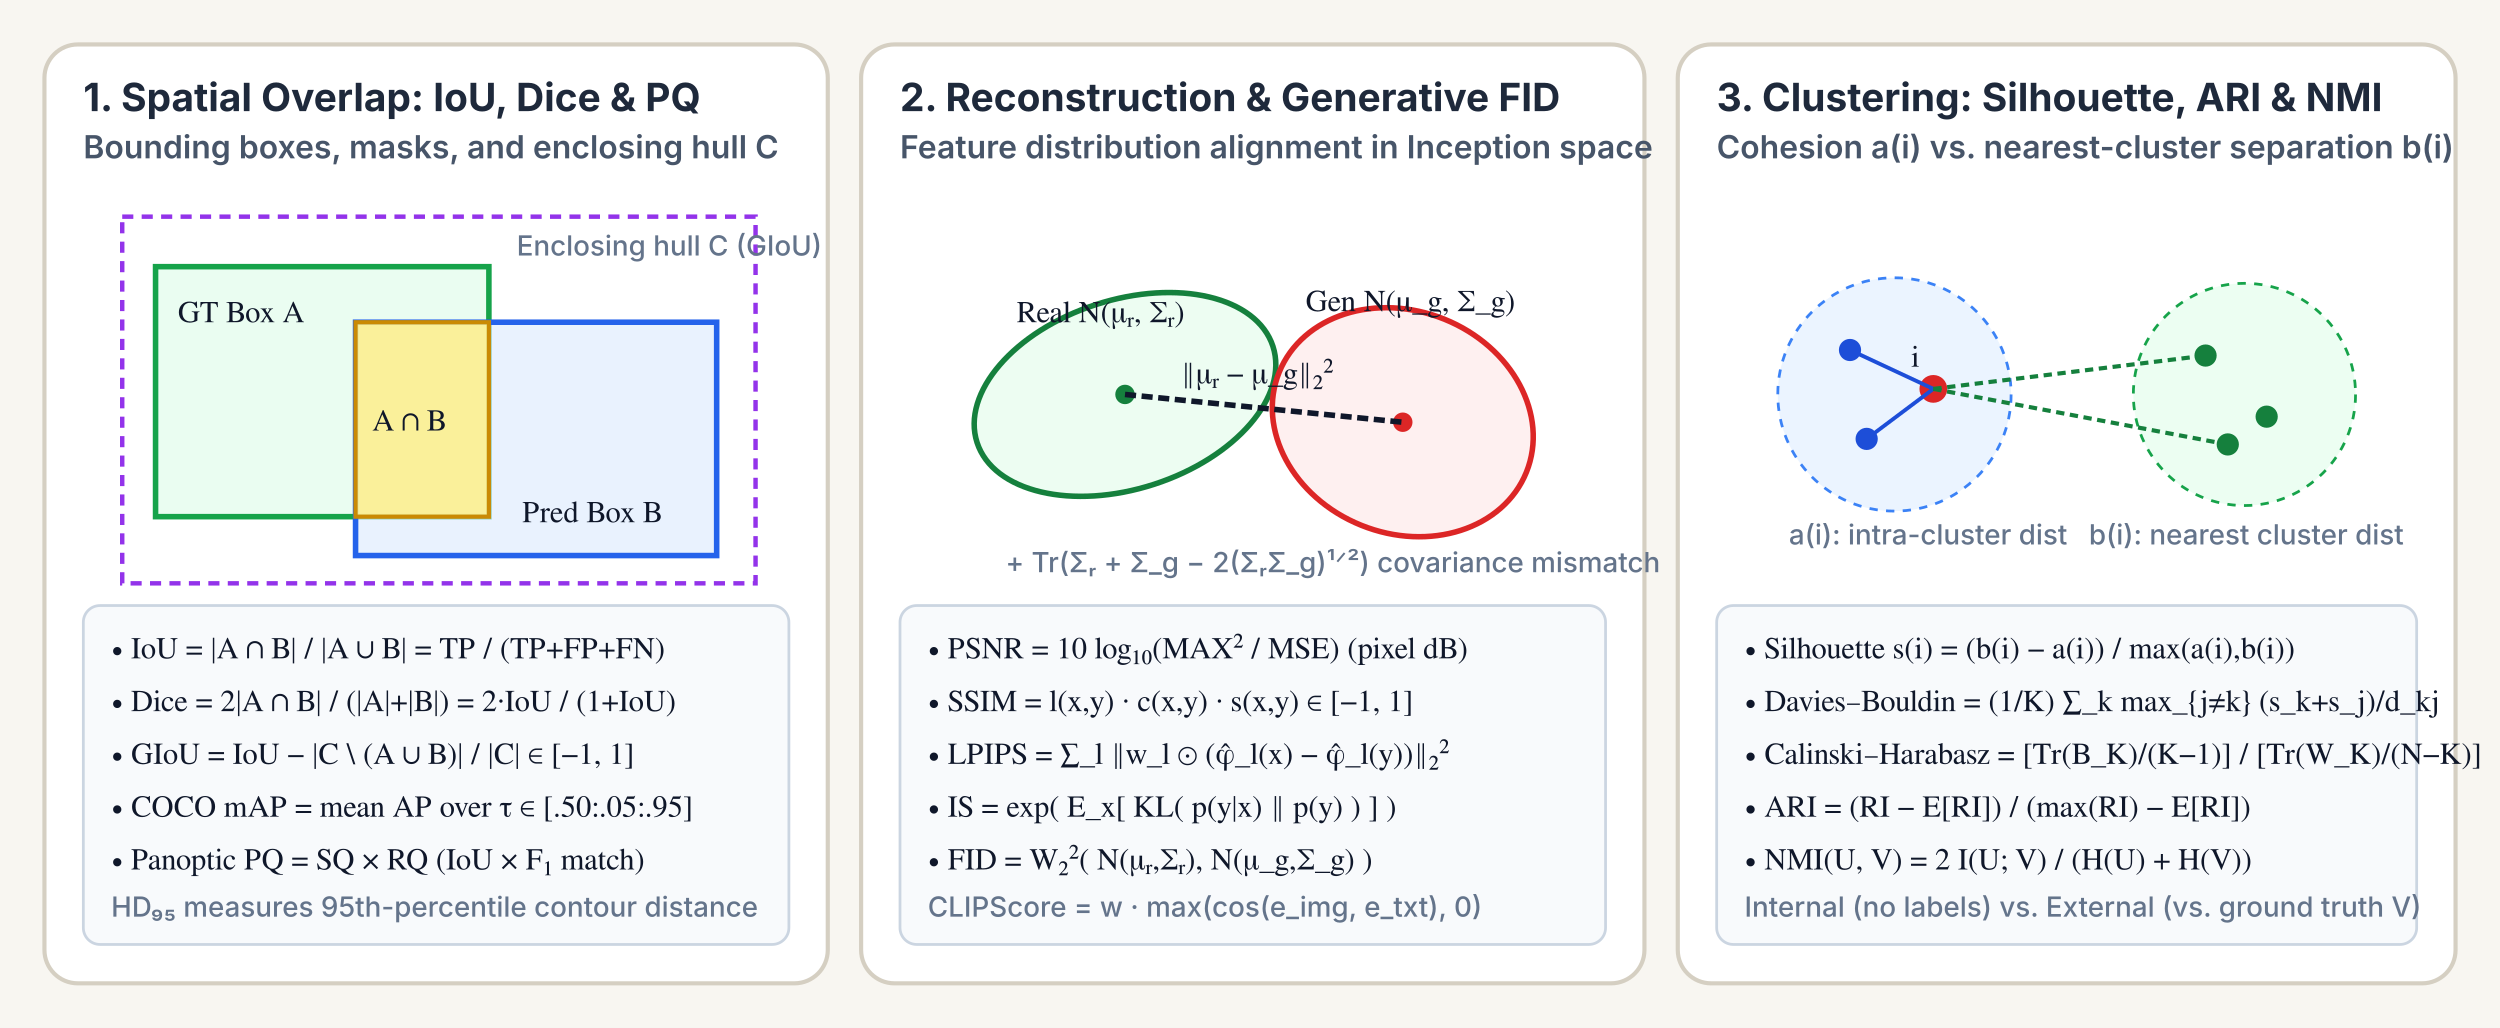
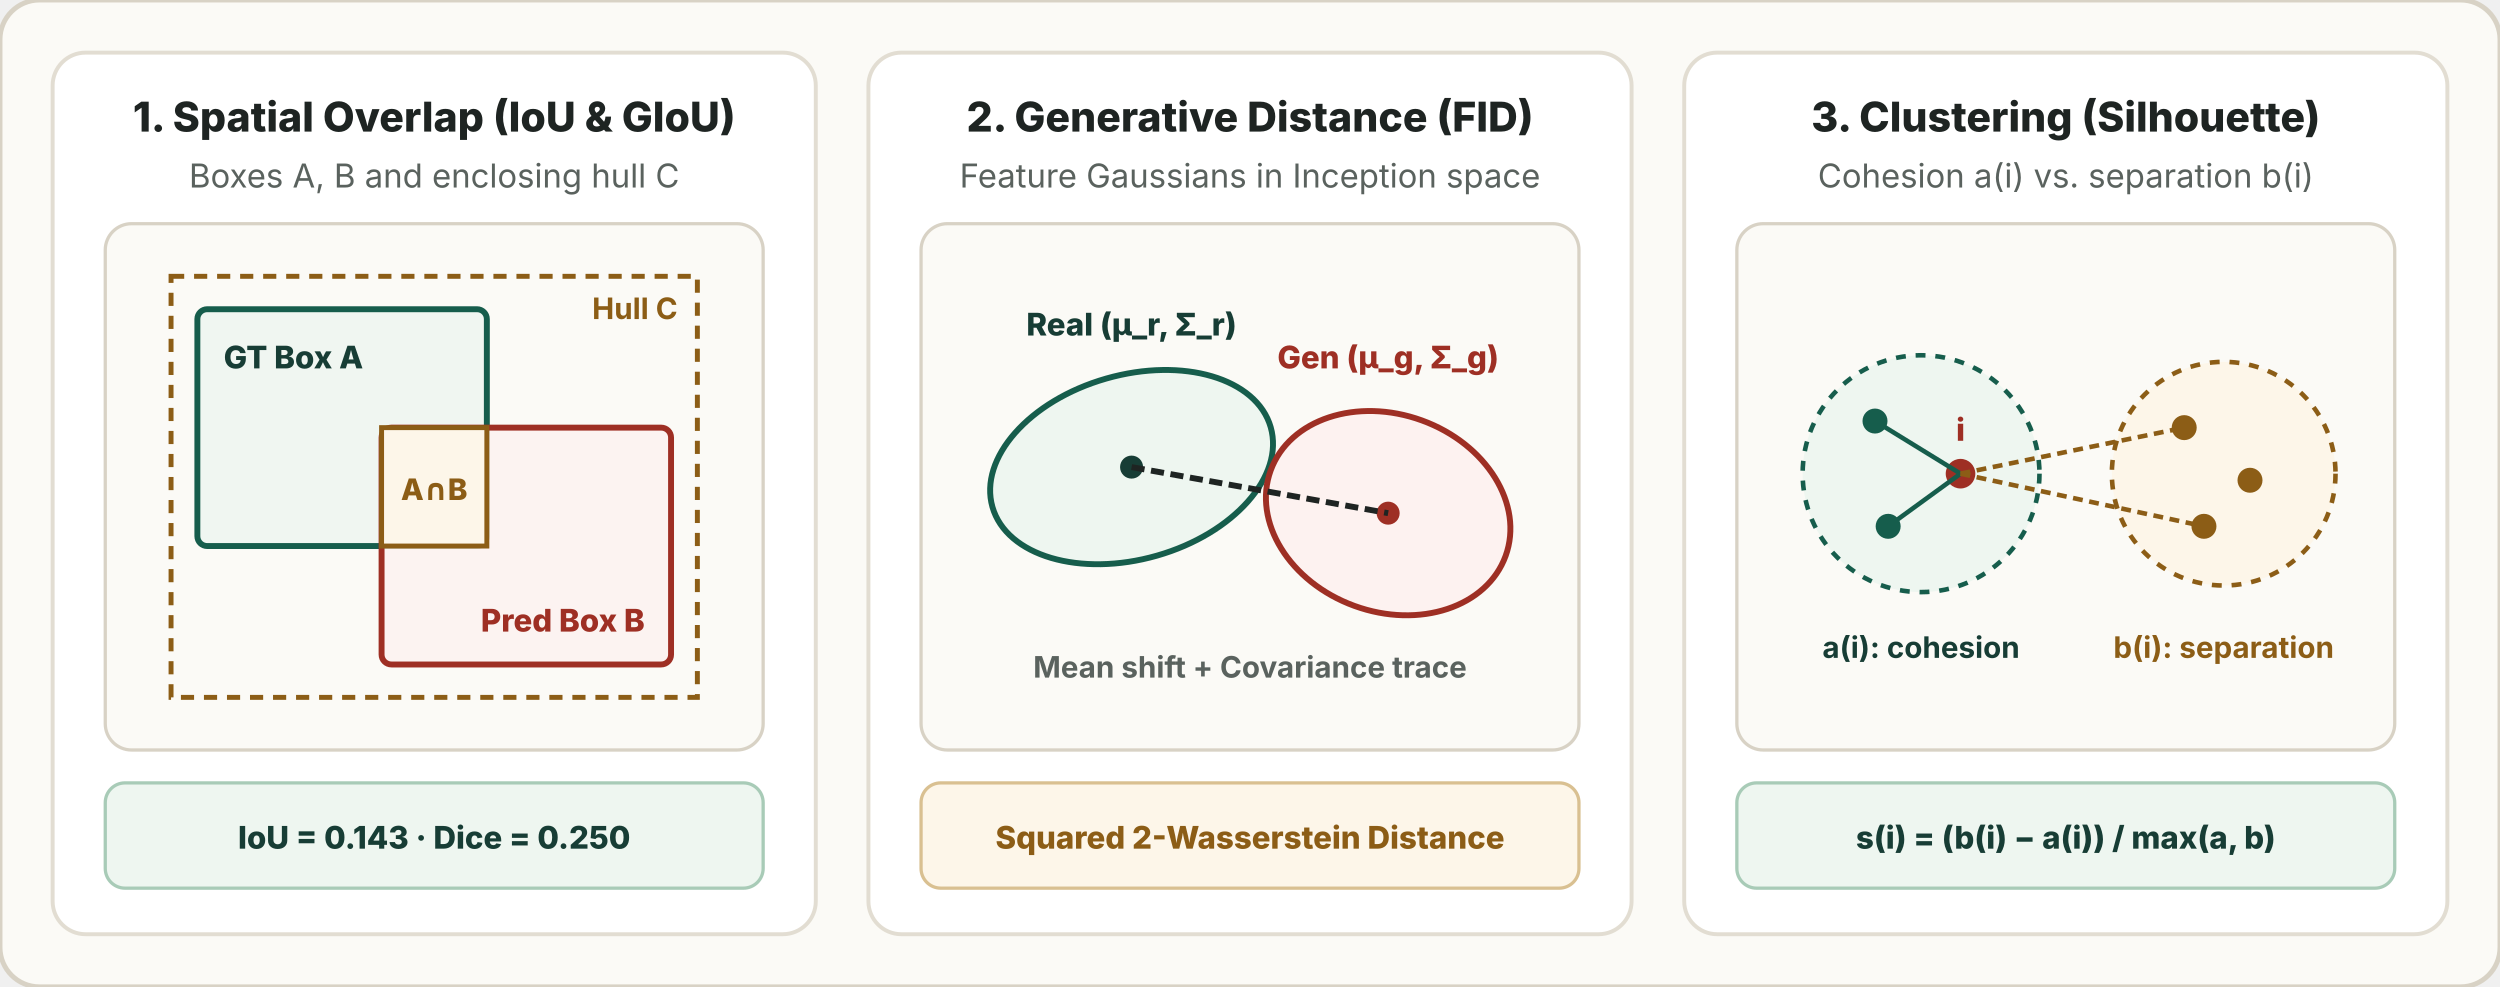
- <svg xmlns="http://www.w3.org/2000/svg" viewBox="0 0 900 370" role="img" aria-labelledby="title desc">
-   <defs>
-     <style>
-       .bg { fill: #f8f6f1; }
-       .panel { fill: #ffffff; stroke: #d5cfc2; stroke-width: 1.5; rx: 12; }
-       .title { font: 700 14px "Inter", "Segoe UI", sans-serif; fill: #1e293b; }
-       .subtitle { font: 600 11.5px "Inter", "Segoe UI", sans-serif; fill: #475569; }
-       .label { font: 500 11px "Inter", "Segoe UI", sans-serif; fill: #334155; }
-       .math { font: 600 11px "Cambria Math", "STIX Two Math", "Georgia", serif; fill: #0f172a; }
-       .small { font: 500 10px "Inter", "Segoe UI", sans-serif; fill: #64748b; }
-       .box-gt { fill: #dcfce7; fill-opacity: 0.6; stroke: #16a34a; stroke-width: 2; }
-       .box-pred { fill: #dbeafe; fill-opacity: 0.6; stroke: #2563eb; stroke-width: 2; }
-       .box-inter { fill: #fef08a; fill-opacity: 0.85; stroke: #ca8a04; stroke-width: 1.5; }
-       .box-hull { fill: none; stroke: #9333ea; stroke-width: 1.6; stroke-dasharray: 4 3; }
-       .ellipse-real { fill: #dcfce7; fill-opacity: 0.5; stroke: #15803d; stroke-width: 2; }
-       .ellipse-gen { fill: #fee2e2; fill-opacity: 0.5; stroke: #dc2626; stroke-width: 2; }
-     </style>
-   </defs>
-   <rect width="900" height="370" class="bg" />
-   <rect x="16" y="16" width="282" height="338" class="panel" />
-   <text x="30" y="40" class="title">1. Spatial Overlap: IoU, Dice &amp; PQ</text>
-   <text x="30" y="57" class="subtitle">Bounding boxes, masks, and enclosing hull C</text>
-   <g transform="translate(36, 72)">
-     <rect x="8" y="6" width="228" height="132" class="box-hull" />
-     <text x="150" y="20" class="small" fill="#7e22ce">Enclosing hull C (GIoU)</text>
-     <rect x="20" y="24" width="120" height="90" class="box-gt" />
-     <text x="28" y="44" class="math" fill="#15803d">GT Box A</text>
-     <rect x="92" y="44" width="130" height="84" class="box-pred" />
-     <text x="152" y="116" class="math" fill="#1d4ed8">Pred Box B</text>
-     <rect x="92" y="44" width="48" height="70" class="box-inter" />
-     <text x="98" y="83" class="math" fill="#854d0e">A ∩ B</text>
+ <svg xmlns="http://www.w3.org/2000/svg" viewBox="0 0 760 300" width="760" height="300" font-family="'Manrope', -apple-system, sans-serif">
+   <rect width="760" height="300" rx="12" fill="#fbfaf6" stroke="#d8d2c5" stroke-width="1.5" />
+   <g transform="translate(16, 16)">
+     <rect width="232" height="268" rx="10" fill="#ffffff" stroke="#e2ddd2" stroke-width="1.2" />
+     <text x="116" y="24" text-anchor="middle" font-size="12.5" font-weight="800" fill="#1e2422">1. Spatial Overlap (IoU &amp; GIoU)</text>
+     <text x="116" y="41" text-anchor="middle" font-size="10" fill="#5a625e">Boxes A, B and enclosing hull C</text>
+     <g transform="translate(16, 52)">
+       <rect width="200" height="160" rx="8" fill="#fbfaf6" stroke="#d8d2c5" />
+       <rect x="20" y="16" width="160" height="128" fill="none" stroke="#8c5d16" stroke-width="1.5" stroke-dasharray="4,3" />
+       <text x="174" y="29" text-anchor="end" font-size="9" font-weight="700" fill="#8c5d16">Hull C</text>
+       <rect x="28" y="26" width="88" height="72" rx="3" fill="#eef6f0" fill-opacity="0.85" stroke="#165d4c" stroke-width="1.8" />
+       <text x="36" y="44" font-size="9.5" font-weight="800" fill="#173d35">GT Box A</text>
+       <rect x="84" y="62" width="88" height="72" rx="3" fill="#fdf2f0" fill-opacity="0.85" stroke="#9e2f24" stroke-width="1.8" />
+       <text x="164" y="124" text-anchor="end" font-size="9.5" font-weight="800" fill="#9e2f24">Pred Box B</text>
+       <rect x="84" y="62" width="32" height="36" fill="#fdf6e9" stroke="#8c5d16" stroke-width="1.5" />
+       <text x="100" y="84" text-anchor="middle" font-size="9" font-weight="800" fill="#8c5d16">A∩B</text>
+     </g>
+     <rect x="16" y="222" width="200" height="32" rx="6" fill="#eef6f0" stroke="#a8cbb7" />
+     <text x="116" y="242" text-anchor="middle" font-size="9.5" font-weight="800" fill="#173d35">IoU = 0.143 · Dice = 0.250</text>
  </g>
-   <rect x="30" y="218" width="254" height="122" fill="#f8fafc" stroke="#cbd5e1" rx="6" />
-   <text x="40" y="237" class="math">• IoU = |A ∩ B| / |A ∪ B| = TP / (TP+FP+FN)</text>
-   <text x="40" y="256" class="math">• Dice = 2|A ∩ B| / (|A|+|B|) = 2·IoU / (1+IoU)</text>
-   <text x="40" y="275" class="math">• GIoU = IoU − |C \ (A ∪ B)| / |C| ∈ [−1, 1]</text>
-   <text x="40" y="294" class="math">• COCO mAP = mean AP over τ ∈ [.50:.05:.95]</text>
-   <text x="40" y="313" class="math" fill="#0f766e">• Panoptic PQ = SQ × RQ (IoU × F₁ match)</text>
-   <text x="40" y="330" class="small">HD₉₅ measures 95th-percentile contour distance</text>
-   <rect x="310" y="16" width="282" height="338" class="panel" />
-   <text x="324" y="40" class="title">2. Reconstruction &amp; Generative FID</text>
-   <text x="324" y="57" class="subtitle">Feature distribution alignment in Inception space</text>
-   <g transform="translate(330, 74)">
-     <ellipse cx="75" cy="68" rx="56" ry="34" transform="rotate(-18 75 68)" class="ellipse-real" />
-     <circle cx="75" cy="68" r="3.5" fill="#15803d" />
-     <text x="36" y="42" class="math" fill="#15803d">Real N(μᵣ, Σᵣ)</text>
-     <ellipse cx="175" cy="78" rx="48" ry="40" transform="rotate(22 175 78)" class="ellipse-gen" />
-     <circle cx="175" cy="78" r="3.5" fill="#dc2626" />
-     <text x="140" y="38" class="math" fill="#b91c1c">Gen N(μ_g, Σ_g)</text>
-     <line x1="75" y1="68" x2="175" y2="78" stroke="#0f172a" stroke-width="2" stroke-dasharray="4 2" />
-     <text x="95" y="64" class="math">‖μᵣ − μ_g‖₂²</text>
-     <text x="32" y="132" class="small">+ Tr(Σᵣ + Σ_g − 2(ΣᵣΣ_g)¹ᐟ²) covariance mismatch</text>
+   <g transform="translate(264, 16)">
+     <rect width="232" height="268" rx="10" fill="#ffffff" stroke="#e2ddd2" stroke-width="1.2" />
+     <text x="116" y="24" text-anchor="middle" font-size="12.5" font-weight="800" fill="#1e2422">2. Generative Distance (FID)</text>
+     <text x="116" y="41" text-anchor="middle" font-size="10" fill="#5a625e">Feature Gaussians in Inception space</text>
+     <g transform="translate(16, 52)">
+       <rect width="200" height="160" rx="8" fill="#fbfaf6" stroke="#d8d2c5" />
+       <ellipse cx="64" cy="74" rx="44" ry="28" transform="rotate(-16 64 74)" fill="#eef6f0" stroke="#165d4c" stroke-width="1.8" />
+       <circle cx="64" cy="74" r="3.5" fill="#173d35" />
+       <text x="64" y="34" text-anchor="middle" font-size="9.5" font-weight="800" fill="#173d35">Real (μ_r, Σ_r)</text>
+       <ellipse cx="142" cy="88" rx="38" ry="30" transform="rotate(20 142 88)" fill="#fdf2f0" stroke="#9e2f24" stroke-width="1.8" />
+       <circle cx="142" cy="88" r="3.5" fill="#9e2f24" />
+       <text x="142" y="44" text-anchor="middle" font-size="9.5" font-weight="800" fill="#9e2f24">Gen (μ_g, Σ_g)</text>
+       <line x1="64" y1="74" x2="142" y2="88" stroke="#1e2422" stroke-width="1.8" stroke-dasharray="4,2" />
+       <text x="100" y="138" text-anchor="middle" font-size="9" font-weight="700" fill="#5a625e">Mean shift + Covariance trace</text>
+     </g>
+     <rect x="16" y="222" width="200" height="32" rx="6" fill="#fdf6e9" stroke="#d9c091" />
+     <text x="116" y="242" text-anchor="middle" font-size="9.5" font-weight="800" fill="#8c5d16">Squared 2-Wasserstein Distance</text>
  </g>
-   <rect x="324" y="218" width="254" height="122" fill="#f8fafc" stroke="#cbd5e1" rx="6" />
-   <text x="334" y="237" class="math">• PSNR = 10 log₁₀(MAX² / MSE)  (pixel dB)</text>
-   <text x="334" y="256" class="math">• SSIM = l(x,y) · c(x,y) · s(x,y) ∈ [−1, 1]</text>
-   <text x="334" y="275" class="math">• LPIPS = ∑_l ‖w_l ⊙ (φ̂_l(x) − φ̂_l(y))‖₂²</text>
-   <text x="334" y="294" class="math">• IS = exp( E_x[ KL( p(y|x) ‖ p(y) ) ] )</text>
-   <text x="334" y="313" class="math" fill="#b91c1c">• FID = W₂²( N(μᵣ,Σᵣ), N(μ_g,Σ_g) )</text>
-   <text x="334" y="330" class="small">CLIPScore = w · max(cos(e_img, e_txt), 0)</text>
-   <rect x="604" y="16" width="280" height="338" class="panel" />
-   <text x="618" y="40" class="title">3. Clustering: Silhouette, ARI &amp; NMI</text>
-   <text x="618" y="57" class="subtitle">Cohesion a(i) vs. nearest-cluster separation b(i)</text>
-   <g transform="translate(624, 74)">
-     <circle cx="58" cy="68" r="42" fill="#dbeafe" fill-opacity="0.55" stroke="#3b82f6" stroke-dasharray="3 3" />
-     <circle cx="42" cy="52" r="4" fill="#1d4ed8" />
-     <circle cx="48" cy="84" r="4" fill="#1d4ed8" />
-     <circle cx="72" cy="66" r="5" fill="#dc2626" />
-     <text x="64" y="58" class="math" fill="#dc2626">i</text>
-     <line x1="72" y1="66" x2="42" y2="52" stroke="#1d4ed8" stroke-width="1.4" />
-     <line x1="72" y1="66" x2="48" y2="84" stroke="#1d4ed8" stroke-width="1.4" />
-     <text x="20" y="122" class="small" fill="#1d4ed8">a(i): intra-cluster dist</text>
-     <circle cx="184" cy="68" r="40" fill="#dcfce7" fill-opacity="0.55" stroke="#16a34a" stroke-dasharray="3 3" />
-     <circle cx="170" cy="54" r="4" fill="#15803d" />
-     <circle cx="192" cy="76" r="4" fill="#15803d" />
-     <circle cx="178" cy="86" r="4" fill="#15803d" />
-     <line x1="72" y1="66" x2="170" y2="54" stroke="#15803d" stroke-width="1.5" stroke-dasharray="3 2" />
-     <line x1="72" y1="66" x2="178" y2="86" stroke="#15803d" stroke-width="1.5" stroke-dasharray="3 2" />
-     <text x="128" y="122" class="small" fill="#15803d">b(i): nearest cluster dist</text>
+   <g transform="translate(512, 16)">
+     <rect width="232" height="268" rx="10" fill="#ffffff" stroke="#e2ddd2" stroke-width="1.2" />
+     <text x="116" y="24" text-anchor="middle" font-size="12.5" font-weight="800" fill="#1e2422">3. Clustering (Silhouette)</text>
+     <text x="116" y="41" text-anchor="middle" font-size="10" fill="#5a625e">Cohesion a(i) vs. separation b(i)</text>
+     <g transform="translate(16, 52)">
+       <rect width="200" height="160" rx="8" fill="#fbfaf6" stroke="#d8d2c5" />
+       <circle cx="56" cy="76" r="36" fill="#eef6f0" stroke="#165d4c" stroke-width="1.4" stroke-dasharray="3,3" />
+       <circle cx="42" cy="60" r="3.8" fill="#165d4c" />
+       <circle cx="46" cy="92" r="3.8" fill="#165d4c" />
+       <circle cx="68" cy="76" r="4.5" fill="#9e2f24" />
+       <text x="68" y="66" text-anchor="middle" font-size="9.5" font-weight="800" fill="#9e2f24">i</text>
+       <line x1="68" y1="76" x2="42" y2="60" stroke="#165d4c" stroke-width="1.4" />
+       <line x1="68" y1="76" x2="46" y2="92" stroke="#165d4c" stroke-width="1.4" />
+       <text x="56" y="132" text-anchor="middle" font-size="9" font-weight="700" fill="#173d35">a(i): cohesion</text>
+       <circle cx="148" cy="76" r="34" fill="#fdf6e9" stroke="#8c5d16" stroke-width="1.4" stroke-dasharray="3,3" />
+       <circle cx="136" cy="62" r="3.8" fill="#8c5d16" />
+       <circle cx="156" cy="78" r="3.8" fill="#8c5d16" />
+       <circle cx="142" cy="92" r="3.8" fill="#8c5d16" />
+       <line x1="68" y1="76" x2="136" y2="62" stroke="#8c5d16" stroke-width="1.4" stroke-dasharray="3,2" />
+       <line x1="68" y1="76" x2="142" y2="92" stroke="#8c5d16" stroke-width="1.4" stroke-dasharray="3,2" />
+       <text x="148" y="132" text-anchor="middle" font-size="9" font-weight="700" fill="#8c5d16">b(i): separation</text>
+     </g>
+     <rect x="16" y="222" width="200" height="32" rx="6" fill="#eef6f0" stroke="#a8cbb7" />
+     <text x="116" y="242" text-anchor="middle" font-size="9.5" font-weight="800" fill="#173d35">s(i) = (b(i) − a(i)) / max(a, b)</text>
  </g>
-   <rect x="618" y="218" width="252" height="122" fill="#f8fafc" stroke="#cbd5e1" rx="6" />
-   <text x="628" y="237" class="math">• Silhouette s(i) = (b(i) − a(i)) / max(a(i),b(i))</text>
-   <text x="628" y="256" class="math">• Davies–Bouldin = (1/K) ∑_k max_{j≠k} (s_k+s_j)/d_kj</text>
-   <text x="628" y="275" class="math">• Calinski–Harabasz = [Tr(B_K)/(K−1)] / [Tr(W_K)/(N−K)]</text>
-   <text x="628" y="294" class="math">• ARI = (RI − E[RI]) / (max(RI) − E[RI])</text>
-   <text x="628" y="313" class="math" fill="#0f766e">• NMI(U, V) = 2 I(U; V) / (H(U) + H(V))</text>
-   <text x="628" y="330" class="small">Internal (no labels) vs. External (vs. ground truth V)</text>
</svg>
